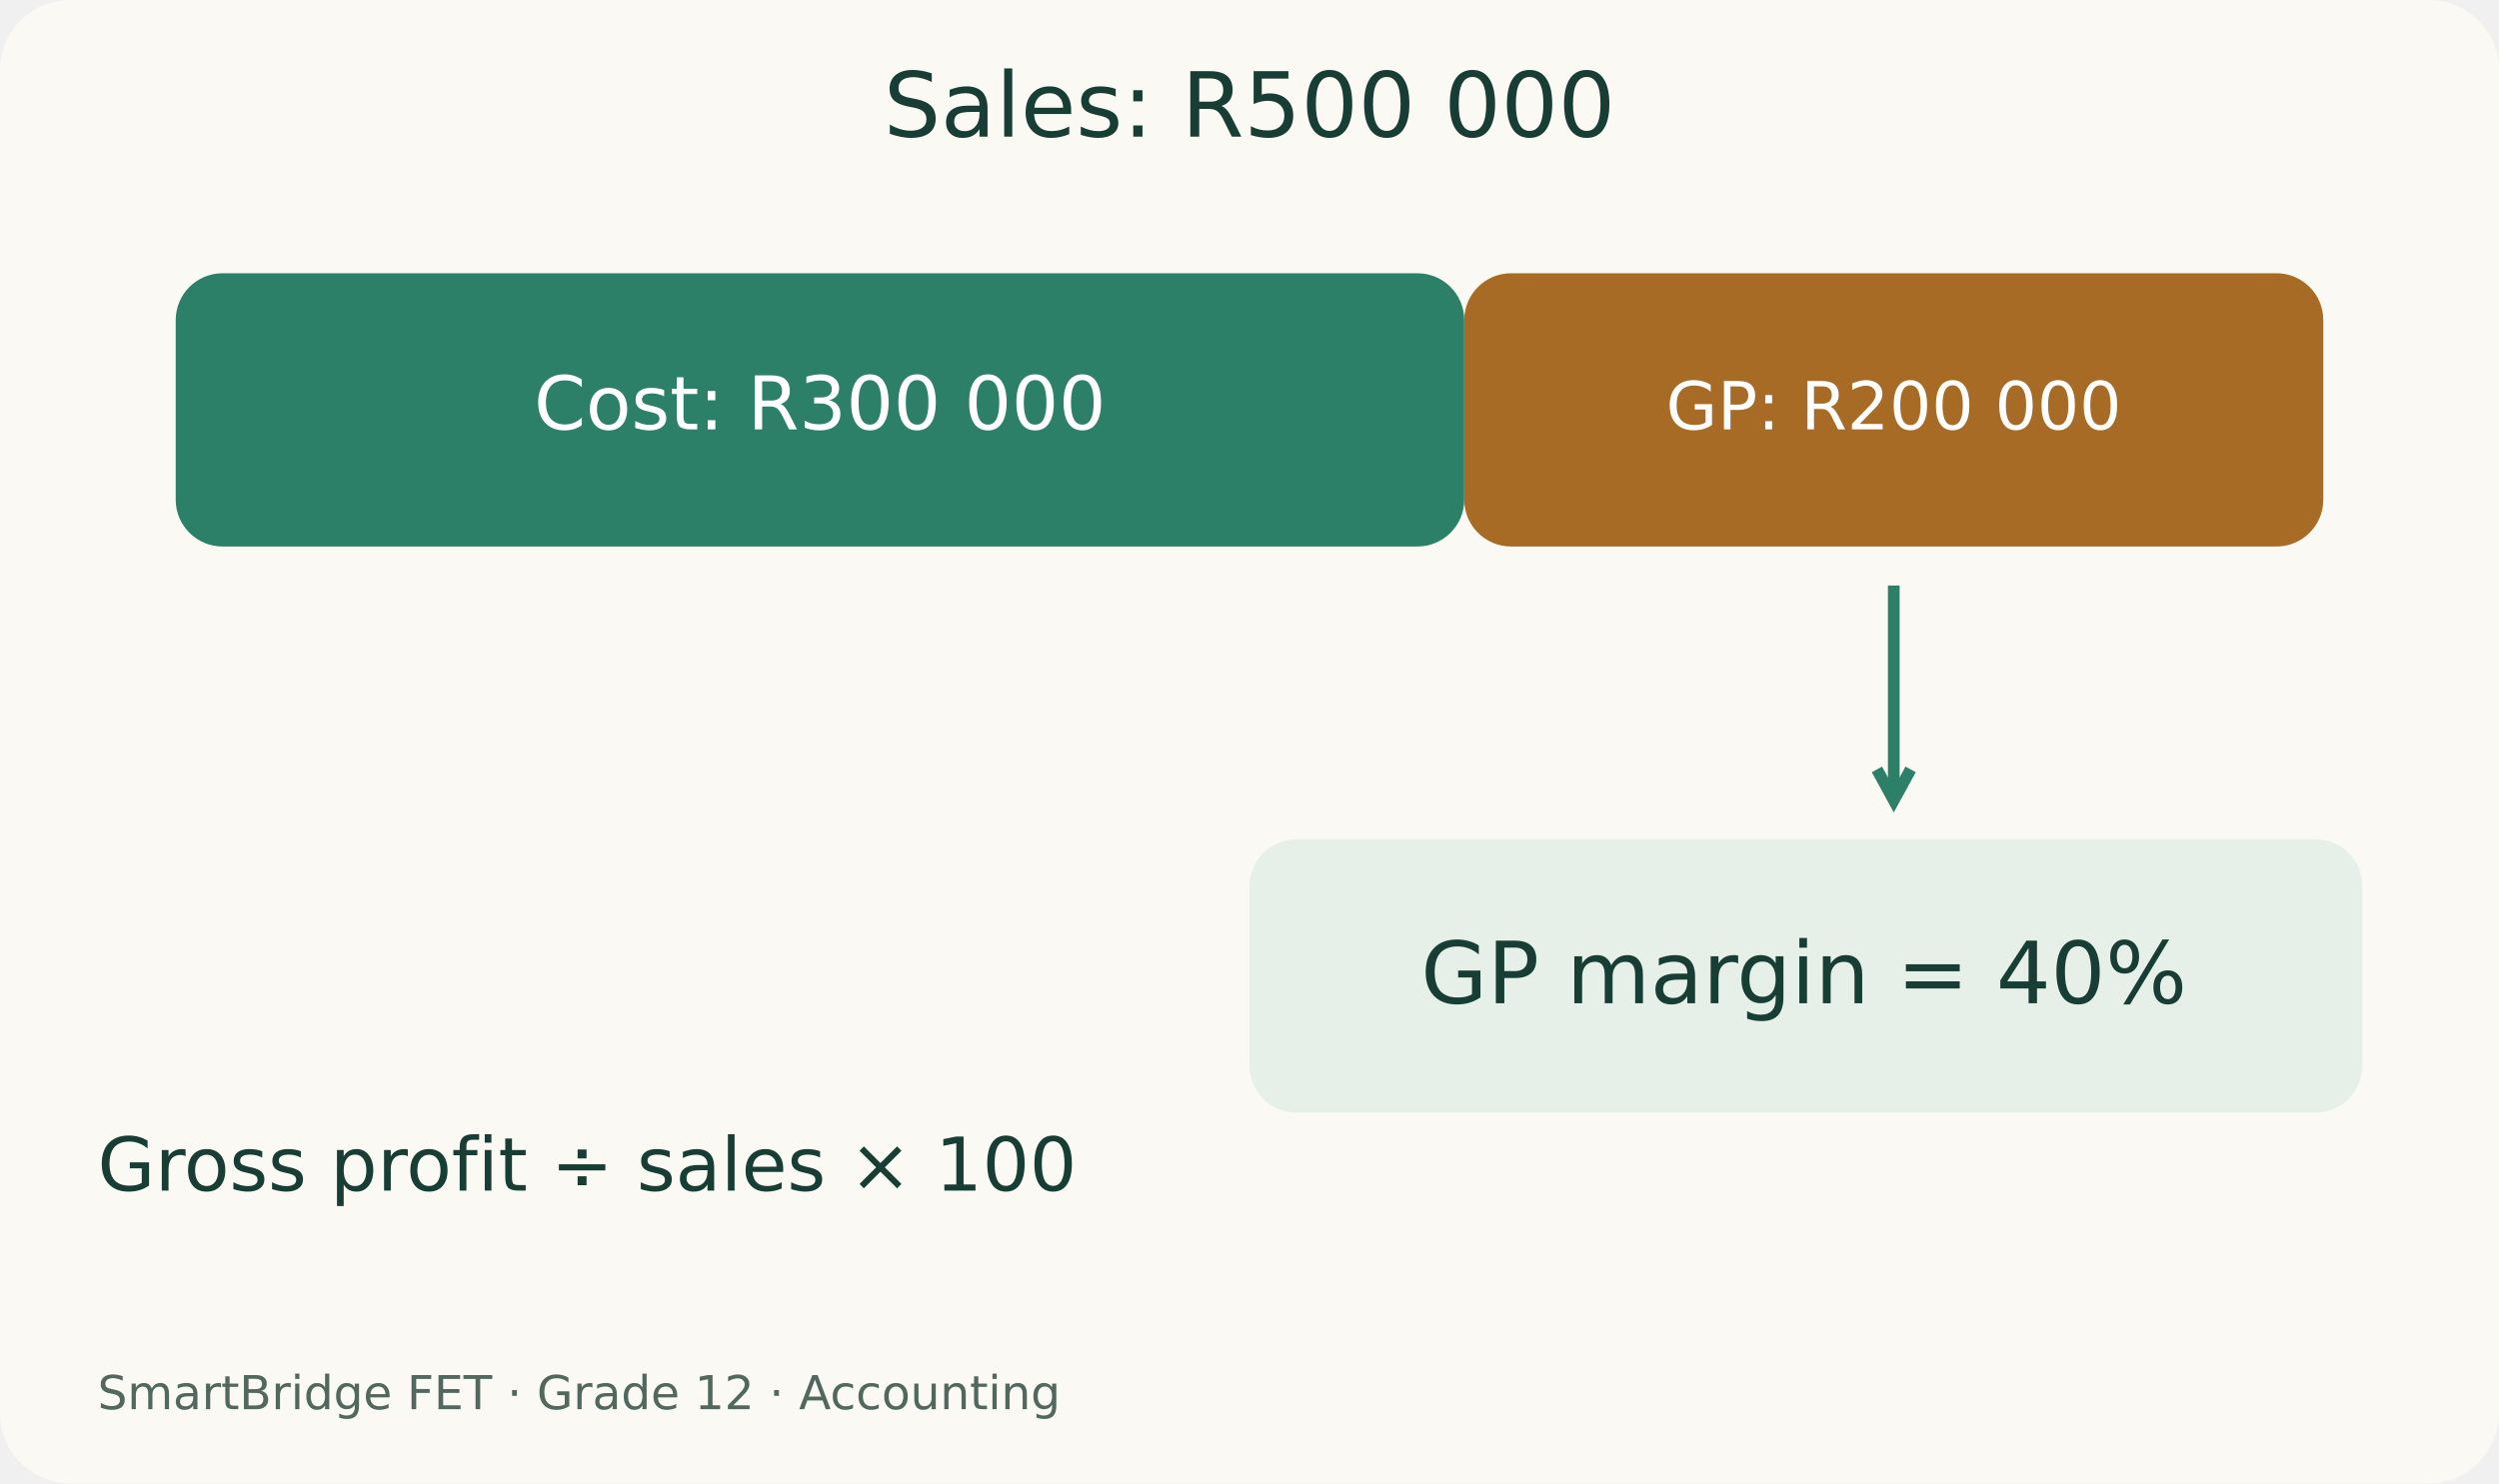
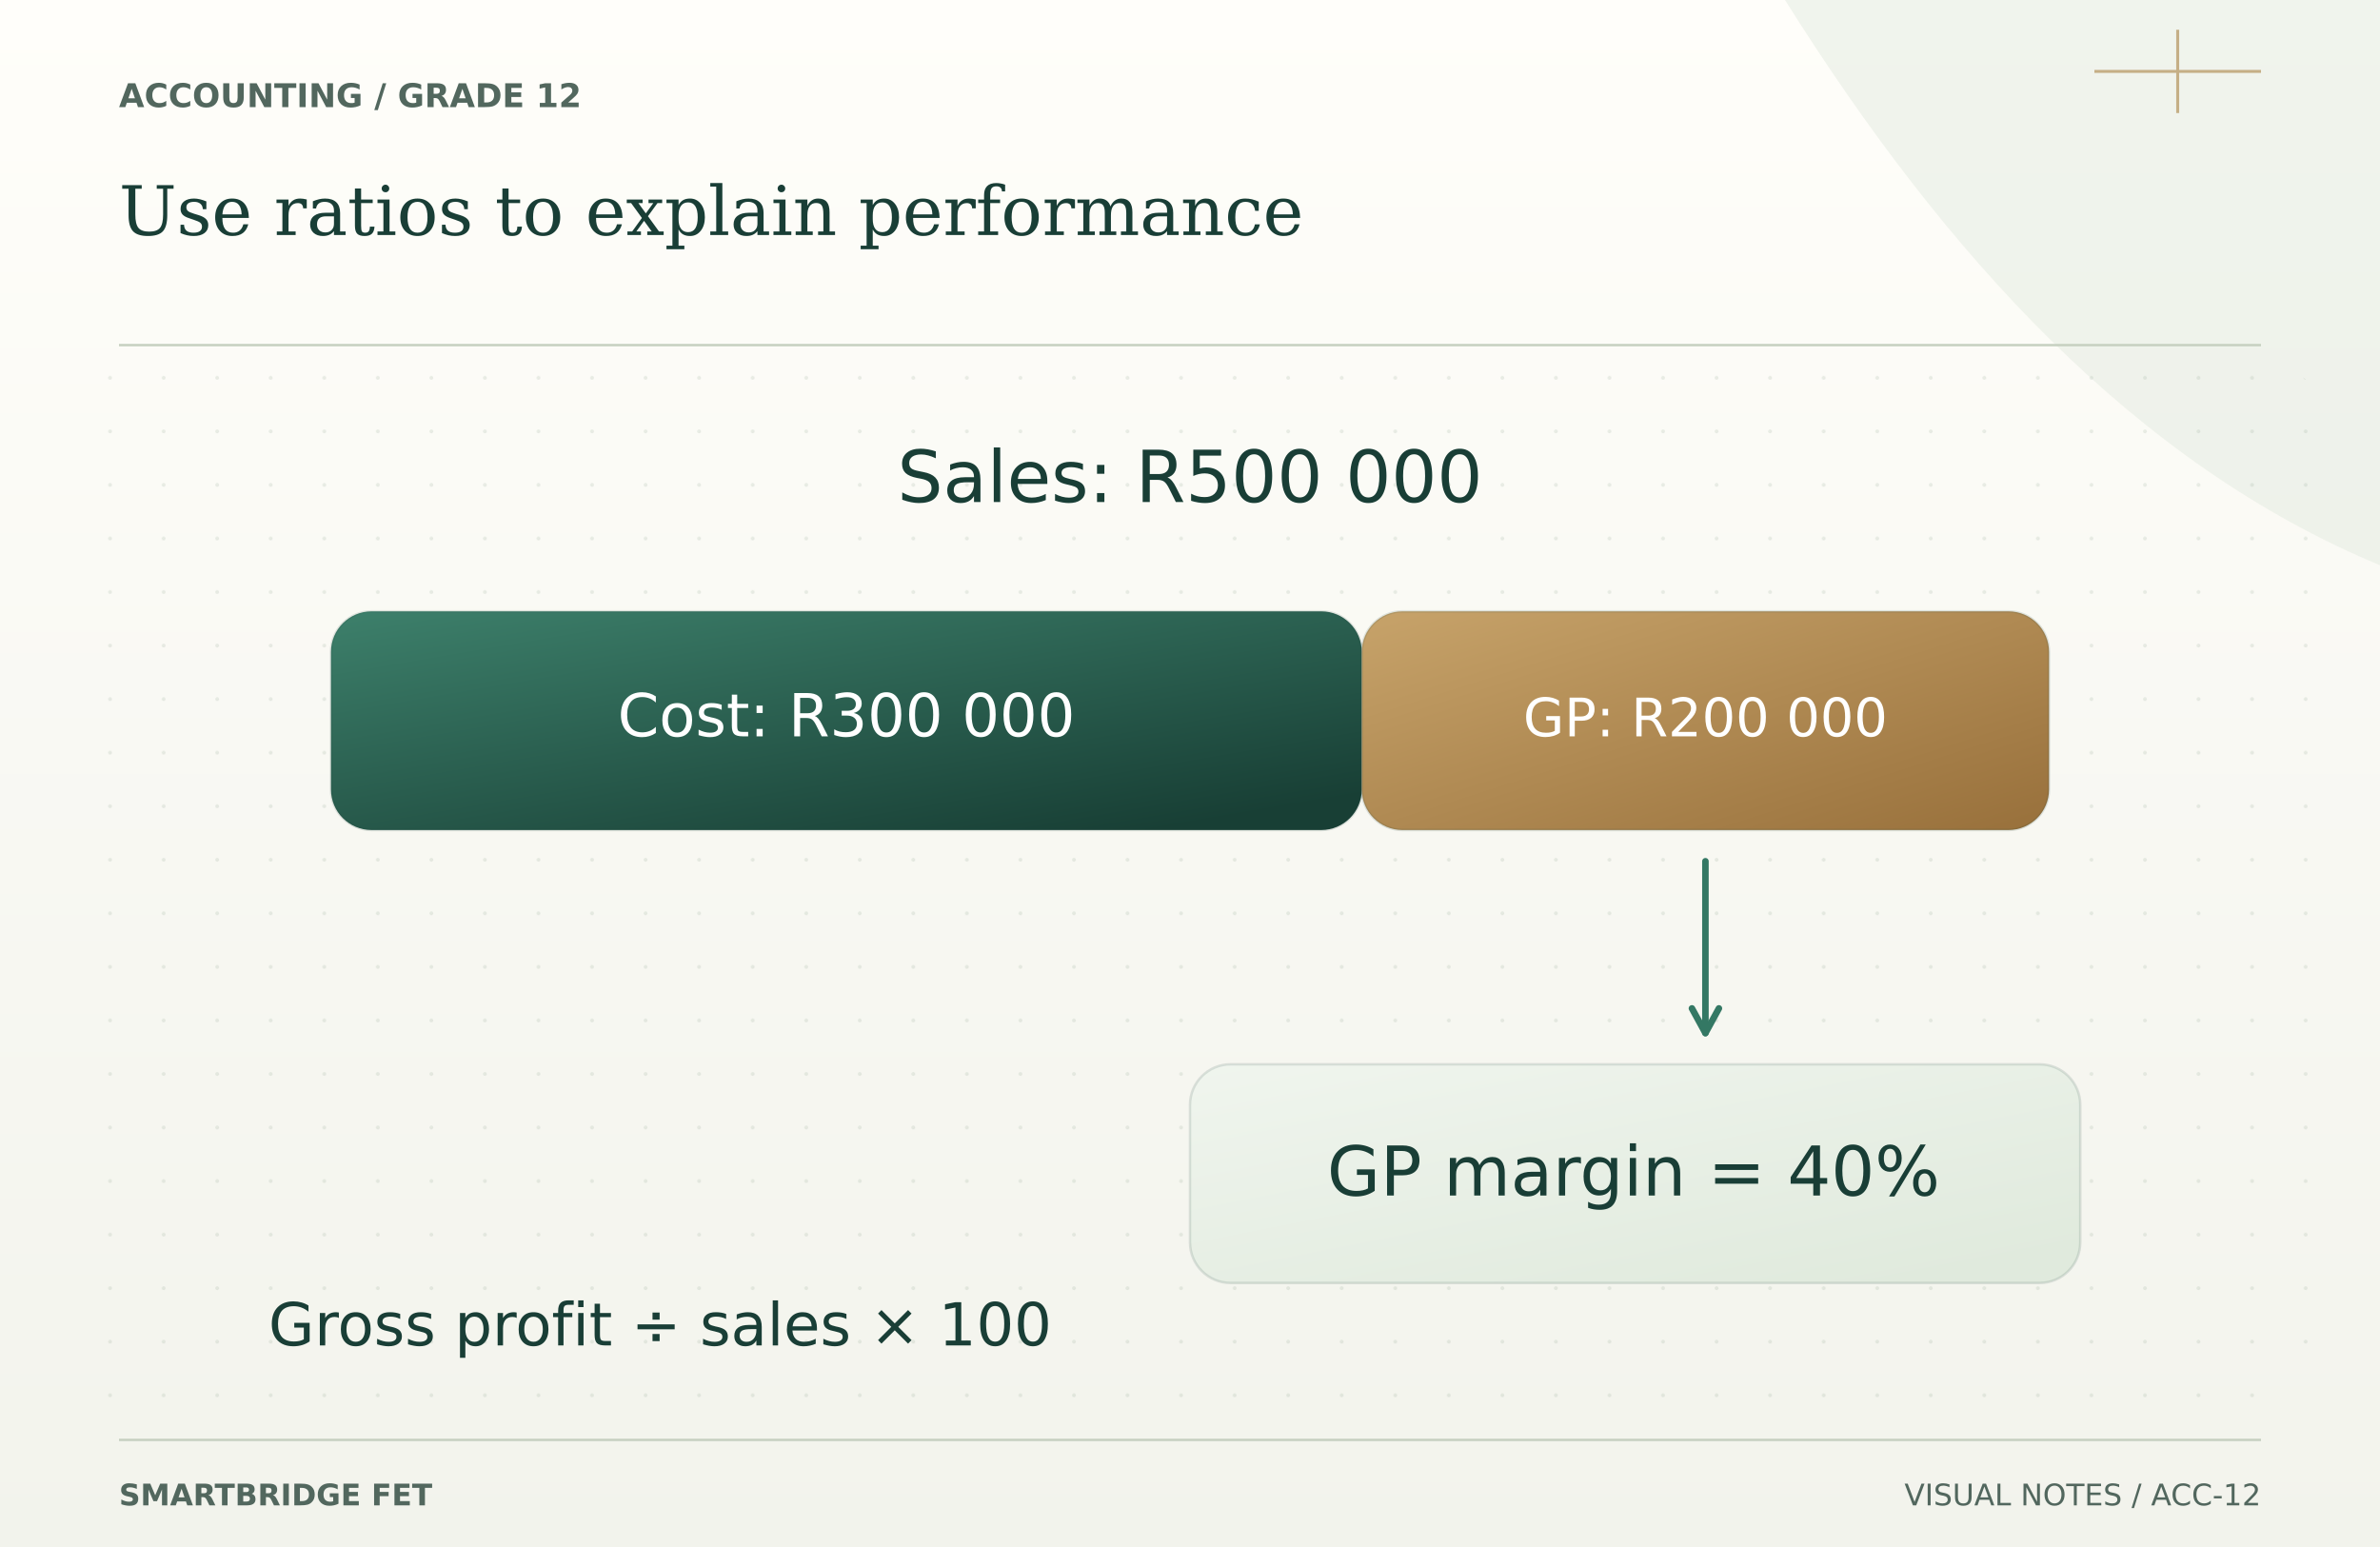
- <svg xmlns="http://www.w3.org/2000/svg" viewBox="0 0 640 380" role="img" aria-labelledby="title desc">
-   <rect width="640" height="380" rx="18" fill="#faf9f4" />
+ <svg xmlns="http://www.w3.org/2000/svg" width="1600" height="1040" viewBox="0 0 800 520" role="img" aria-labelledby="title desc">
+   <defs>
+     <linearGradient id="paper" x2="0" y2="1">
+       <stop stop-color="#fffefa" />
+       <stop offset="1" stop-color="#f2f3ec" />
+     </linearGradient>
+     <linearGradient id="forest" x2=".8" y2="1">
+       <stop stop-color="#3d806b" />
+       <stop offset="1" stop-color="#183f35" />
+     </linearGradient>
+     <linearGradient id="sage" x2=".8" y2="1">
+       <stop stop-color="#f0f5ee" />
+       <stop offset="1" stop-color="#e0eadd" />
+     </linearGradient>
+     <linearGradient id="brass" x2="1" y2="1">
+       <stop stop-color="#c7a36a" />
+       <stop offset="1" stop-color="#98703b" />
+     </linearGradient>
+     <linearGradient id="cell" x2="1" y2="1">
+       <stop stop-color="#d7e6bf" />
+       <stop offset="1" stop-color="#9cb887" />
+     </linearGradient>
+     <linearGradient id="vacuole" x2="1" y2="1">
+       <stop stop-color="#e7f3ed" />
+       <stop offset="1" stop-color="#b7d6df" />
+     </linearGradient>
+     <radialGradient id="nucleus" cx=".3" cy=".25">
+       <stop stop-color="#e0d7ec" />
+       <stop offset="1" stop-color="#a596bd" />
+     </radialGradient>
+     <radialGradient id="sun">
+       <stop stop-color="#faf0c6" />
+       <stop offset="1" stop-color="#e6c77c" />
+     </radialGradient>
+     <linearGradient id="leaf" x2="1" y2="1">
+       <stop stop-color="#9dbb74" />
+       <stop offset=".6" stop-color="#5f9361" />
+       <stop offset="1" stop-color="#35694f" />
+     </linearGradient>
+     <pattern id="dots" width="18" height="18" patternUnits="userSpaceOnUse">
+       <circle cx="1" cy="1" r=".65" fill="#8fa491" opacity=".18" />
+     </pattern>
+   </defs>
+   <rect width="800" height="520" rx="0" fill="url(#paper)" />
+   <path d="M600 0H800V190C718 156 654 86 600 0Z" fill="#e4ebe1" opacity=".55" />
+   <rect x="20" y="122" width="760" height="350" rx="18" fill="url(#dots)" />
  <g font-family="DejaVu Sans,Arial,sans-serif">
-     <text x="320" y="35" font-size="23" fill="#173d34" text-anchor="middle" font-weight="normal">Sales: R500 000</text>
-     <rect x="45" y="70" width="330" height="70" rx="12" fill="#2d8068" />
-     <rect x="375" y="70" width="220" height="70" rx="12" fill="#a86b26" />
-     <text x="210" y="110" font-size="19" fill="white" text-anchor="middle" font-weight="normal">Cost: R300 000</text>
-     <text x="485" y="110" font-size="17" fill="white" text-anchor="middle" font-weight="normal">GP: R200 000</text>
-     <path d="M485,150 L485,205" stroke="#2d8068" stroke-width="3" fill="none" />
-     <polyline points="480.685,197.102 485,205 489.315,197.102" stroke="#2d8068" stroke-width="3" fill="none" />
-     <rect x="320" y="215" width="285" height="70" rx="12" fill="#e6efe8" />
-     <text x="462" y="257" font-size="22" fill="#173d34" text-anchor="middle" font-weight="normal">GP margin = 40%</text>
-     <text x="25" y="305" font-size="19" fill="#173d34" text-anchor="start" font-weight="normal">Gross profit ÷ sales × 100</text>
-     <text x="25" y="361" font-size="12" fill="#52675e" text-anchor="start" font-weight="normal">SmartBridge FET · Grade 12 · Accounting</text>
+     <text x="40" y="36" font-size="11" fill="#52675e" text-anchor="start" font-weight="bold">ACCOUNTING  /  GRADE 12</text>
+     <path d="M704 24H760M732 10V38" stroke="#ae8a50" stroke-width="1" opacity=".65" />
+     <g font-family="Georgia,DejaVu Serif,serif">
+       <text x="40" y="79" font-size="23" fill="#193e36" text-anchor="start" font-weight="normal">Use ratios to explain performance</text>
+     </g>
+     <path d="M40 116H760" stroke="#c6d0c0" stroke-width=".8" />
+     <g transform="translate(64 132) scale(1.05)">
+       <text x="320" y="35" font-size="23" fill="#193e36" text-anchor="middle" font-weight="normal">Sales: R500 000</text>
+       <rect x="45" y="70" width="330" height="70" rx="13" fill="url(#forest)" stroke="#193e36" stroke-opacity=".13" stroke-width=".8" />
+       <rect x="375" y="70" width="220" height="70" rx="13" fill="url(#brass)" stroke="#193e36" stroke-opacity=".13" stroke-width=".8" />
+       <text x="210" y="110" font-size="19" fill="white" text-anchor="middle" font-weight="normal">Cost: R300 000</text>
+       <text x="485" y="110" font-size="17" fill="white" text-anchor="middle" font-weight="normal">GP: R200 000</text>
+       <path d="M485,150 L485,205" stroke="#347864" stroke-width="2.1" stroke-linecap="round" fill="none" />
+       <polyline points="480.685,197.102 485,205 489.315,197.102" stroke="#347864" stroke-width="2.1" stroke-linecap="round" stroke-linejoin="round" fill="none" />
+       <rect x="320" y="215" width="285" height="70" rx="13" fill="url(#sage)" stroke="#193e36" stroke-opacity=".13" stroke-width=".8" />
+       <text x="462" y="257" font-size="22" fill="#193e36" text-anchor="middle" font-weight="normal">GP margin = 40%</text>
+       <text x="25" y="305" font-size="19" fill="#193e36" text-anchor="start" font-weight="normal">Gross profit ÷ sales × 100</text>
+     </g>
+     <path d="M40 484H760" stroke="#c6d0c0" stroke-width=".8" />
+     <text x="40" y="506" font-size="10" fill="#52675e" text-anchor="start" font-weight="bold">SMARTBRIDGE FET</text>
+     <text x="760" y="506" font-size="10" fill="#52675e" text-anchor="end" font-weight="normal">VISUAL NOTES  /  ACC-12</text>
  </g>
</svg>
